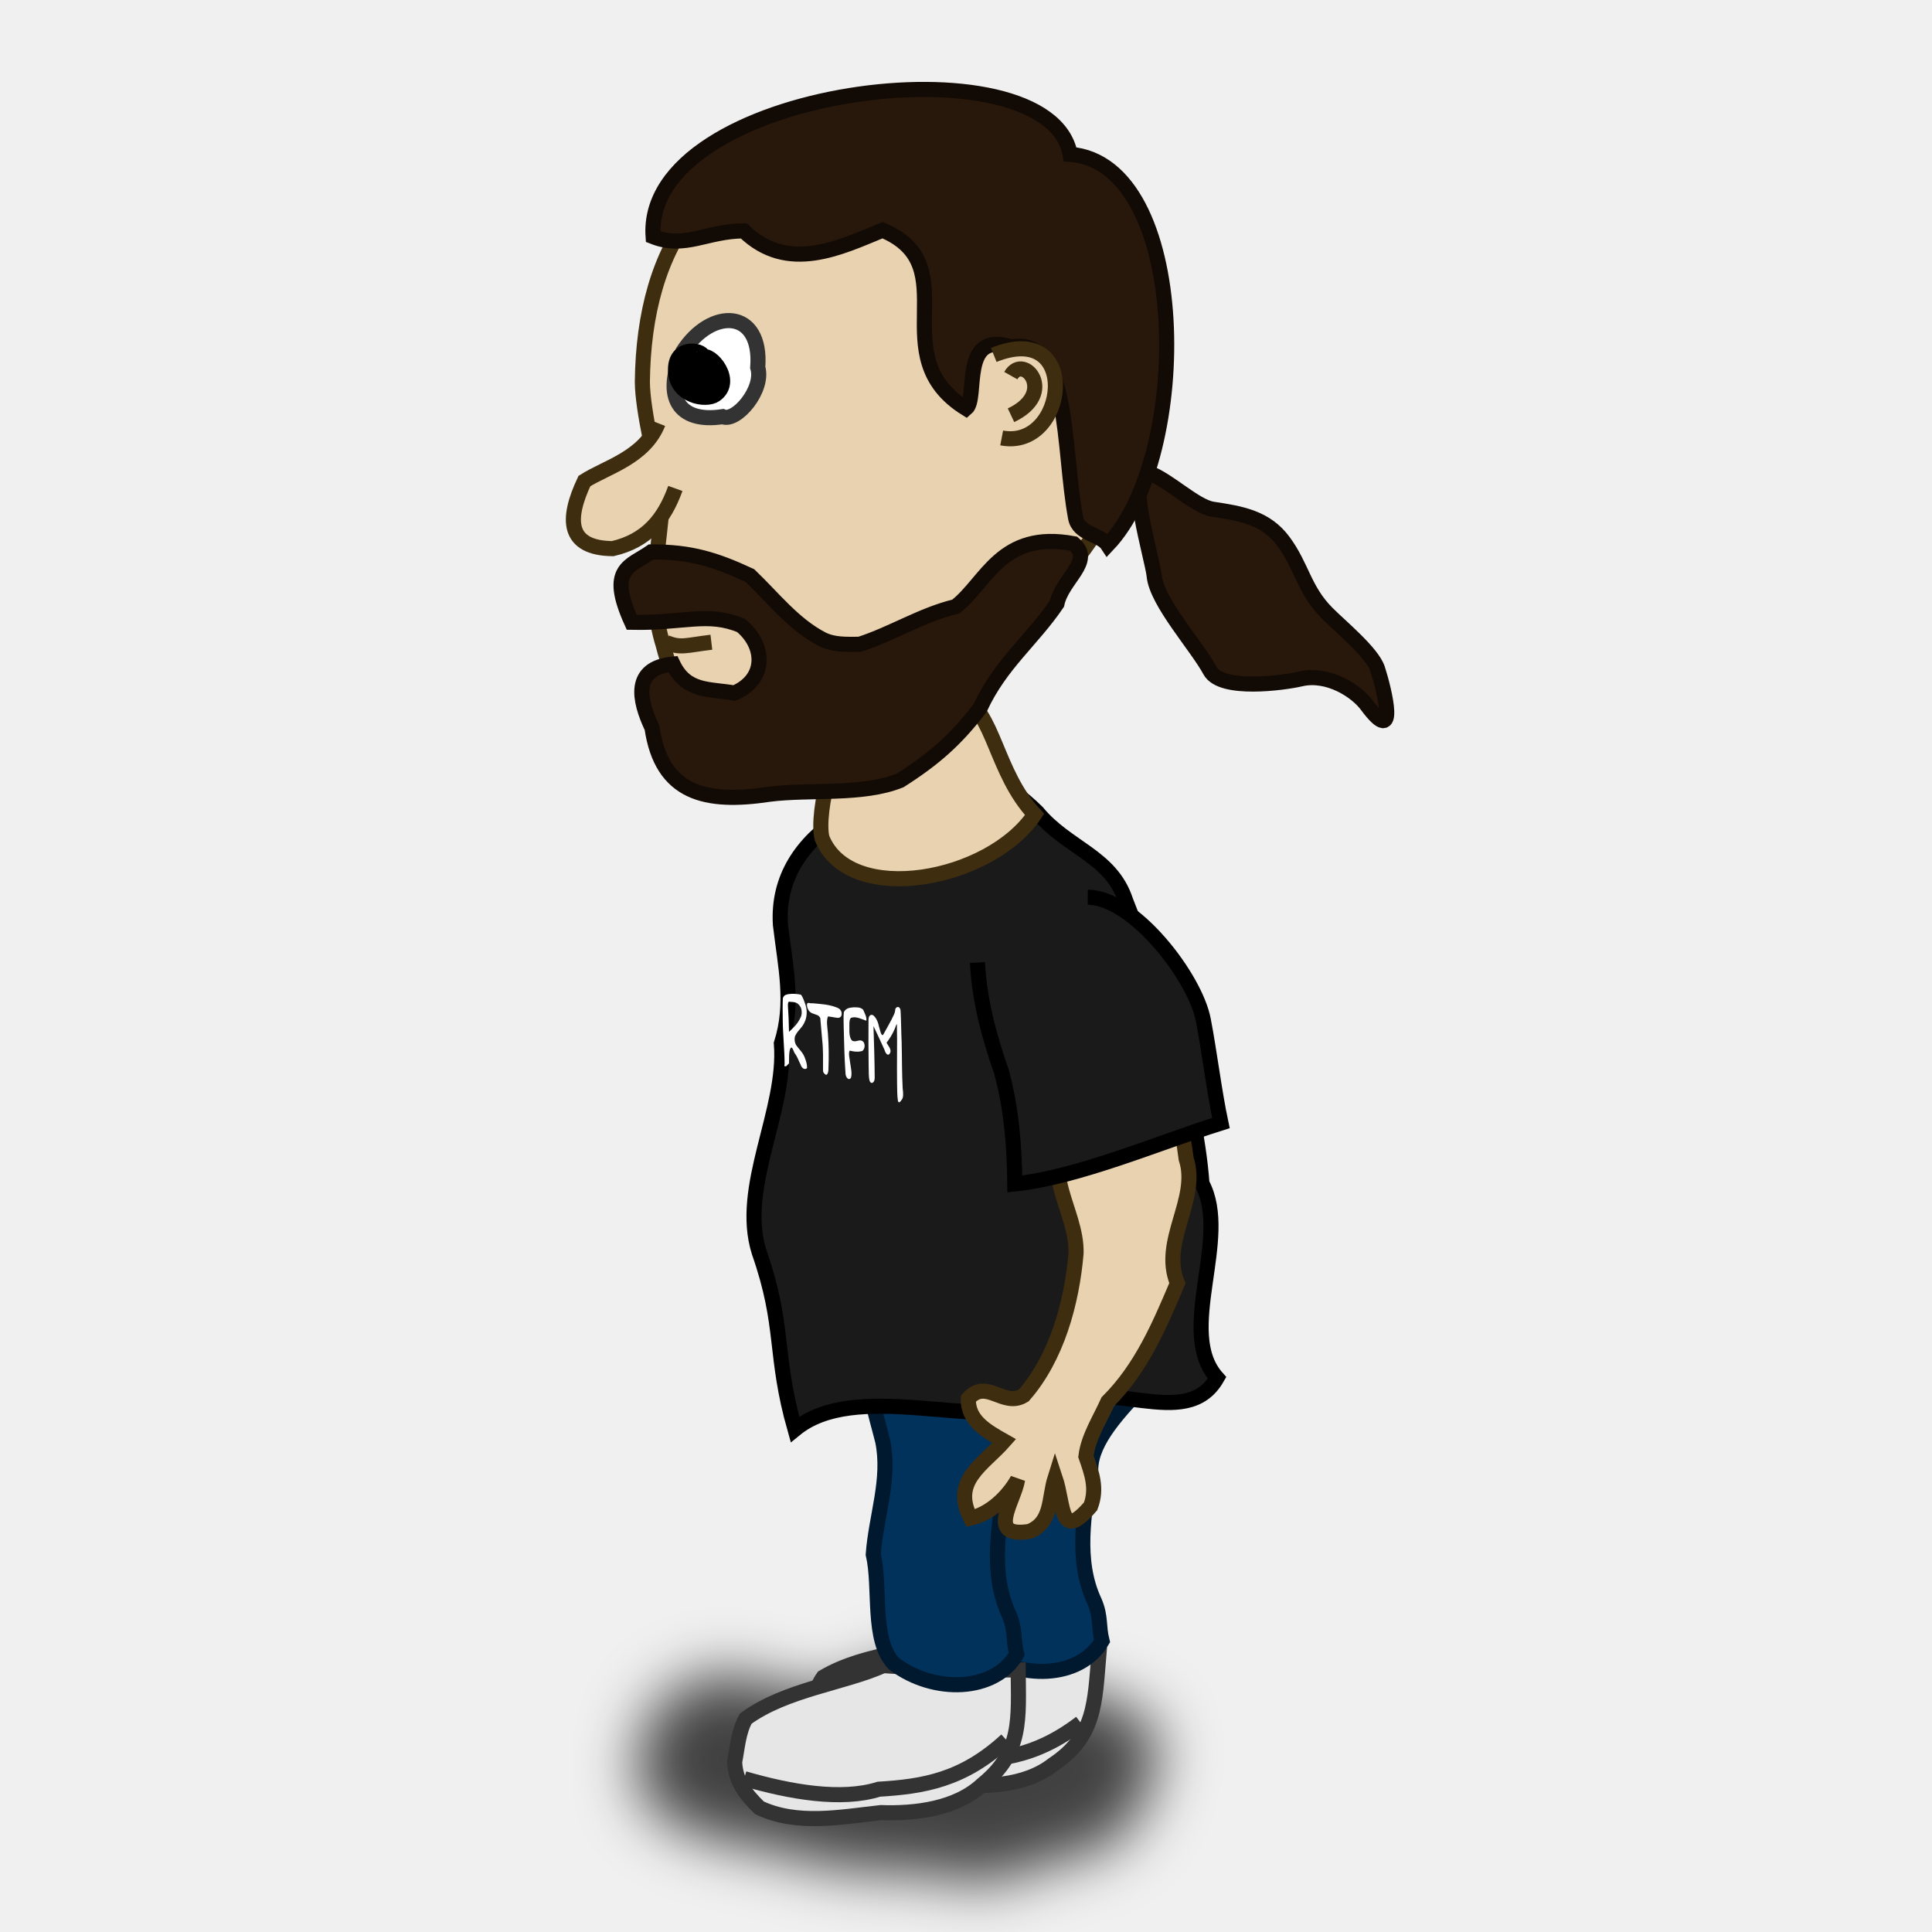
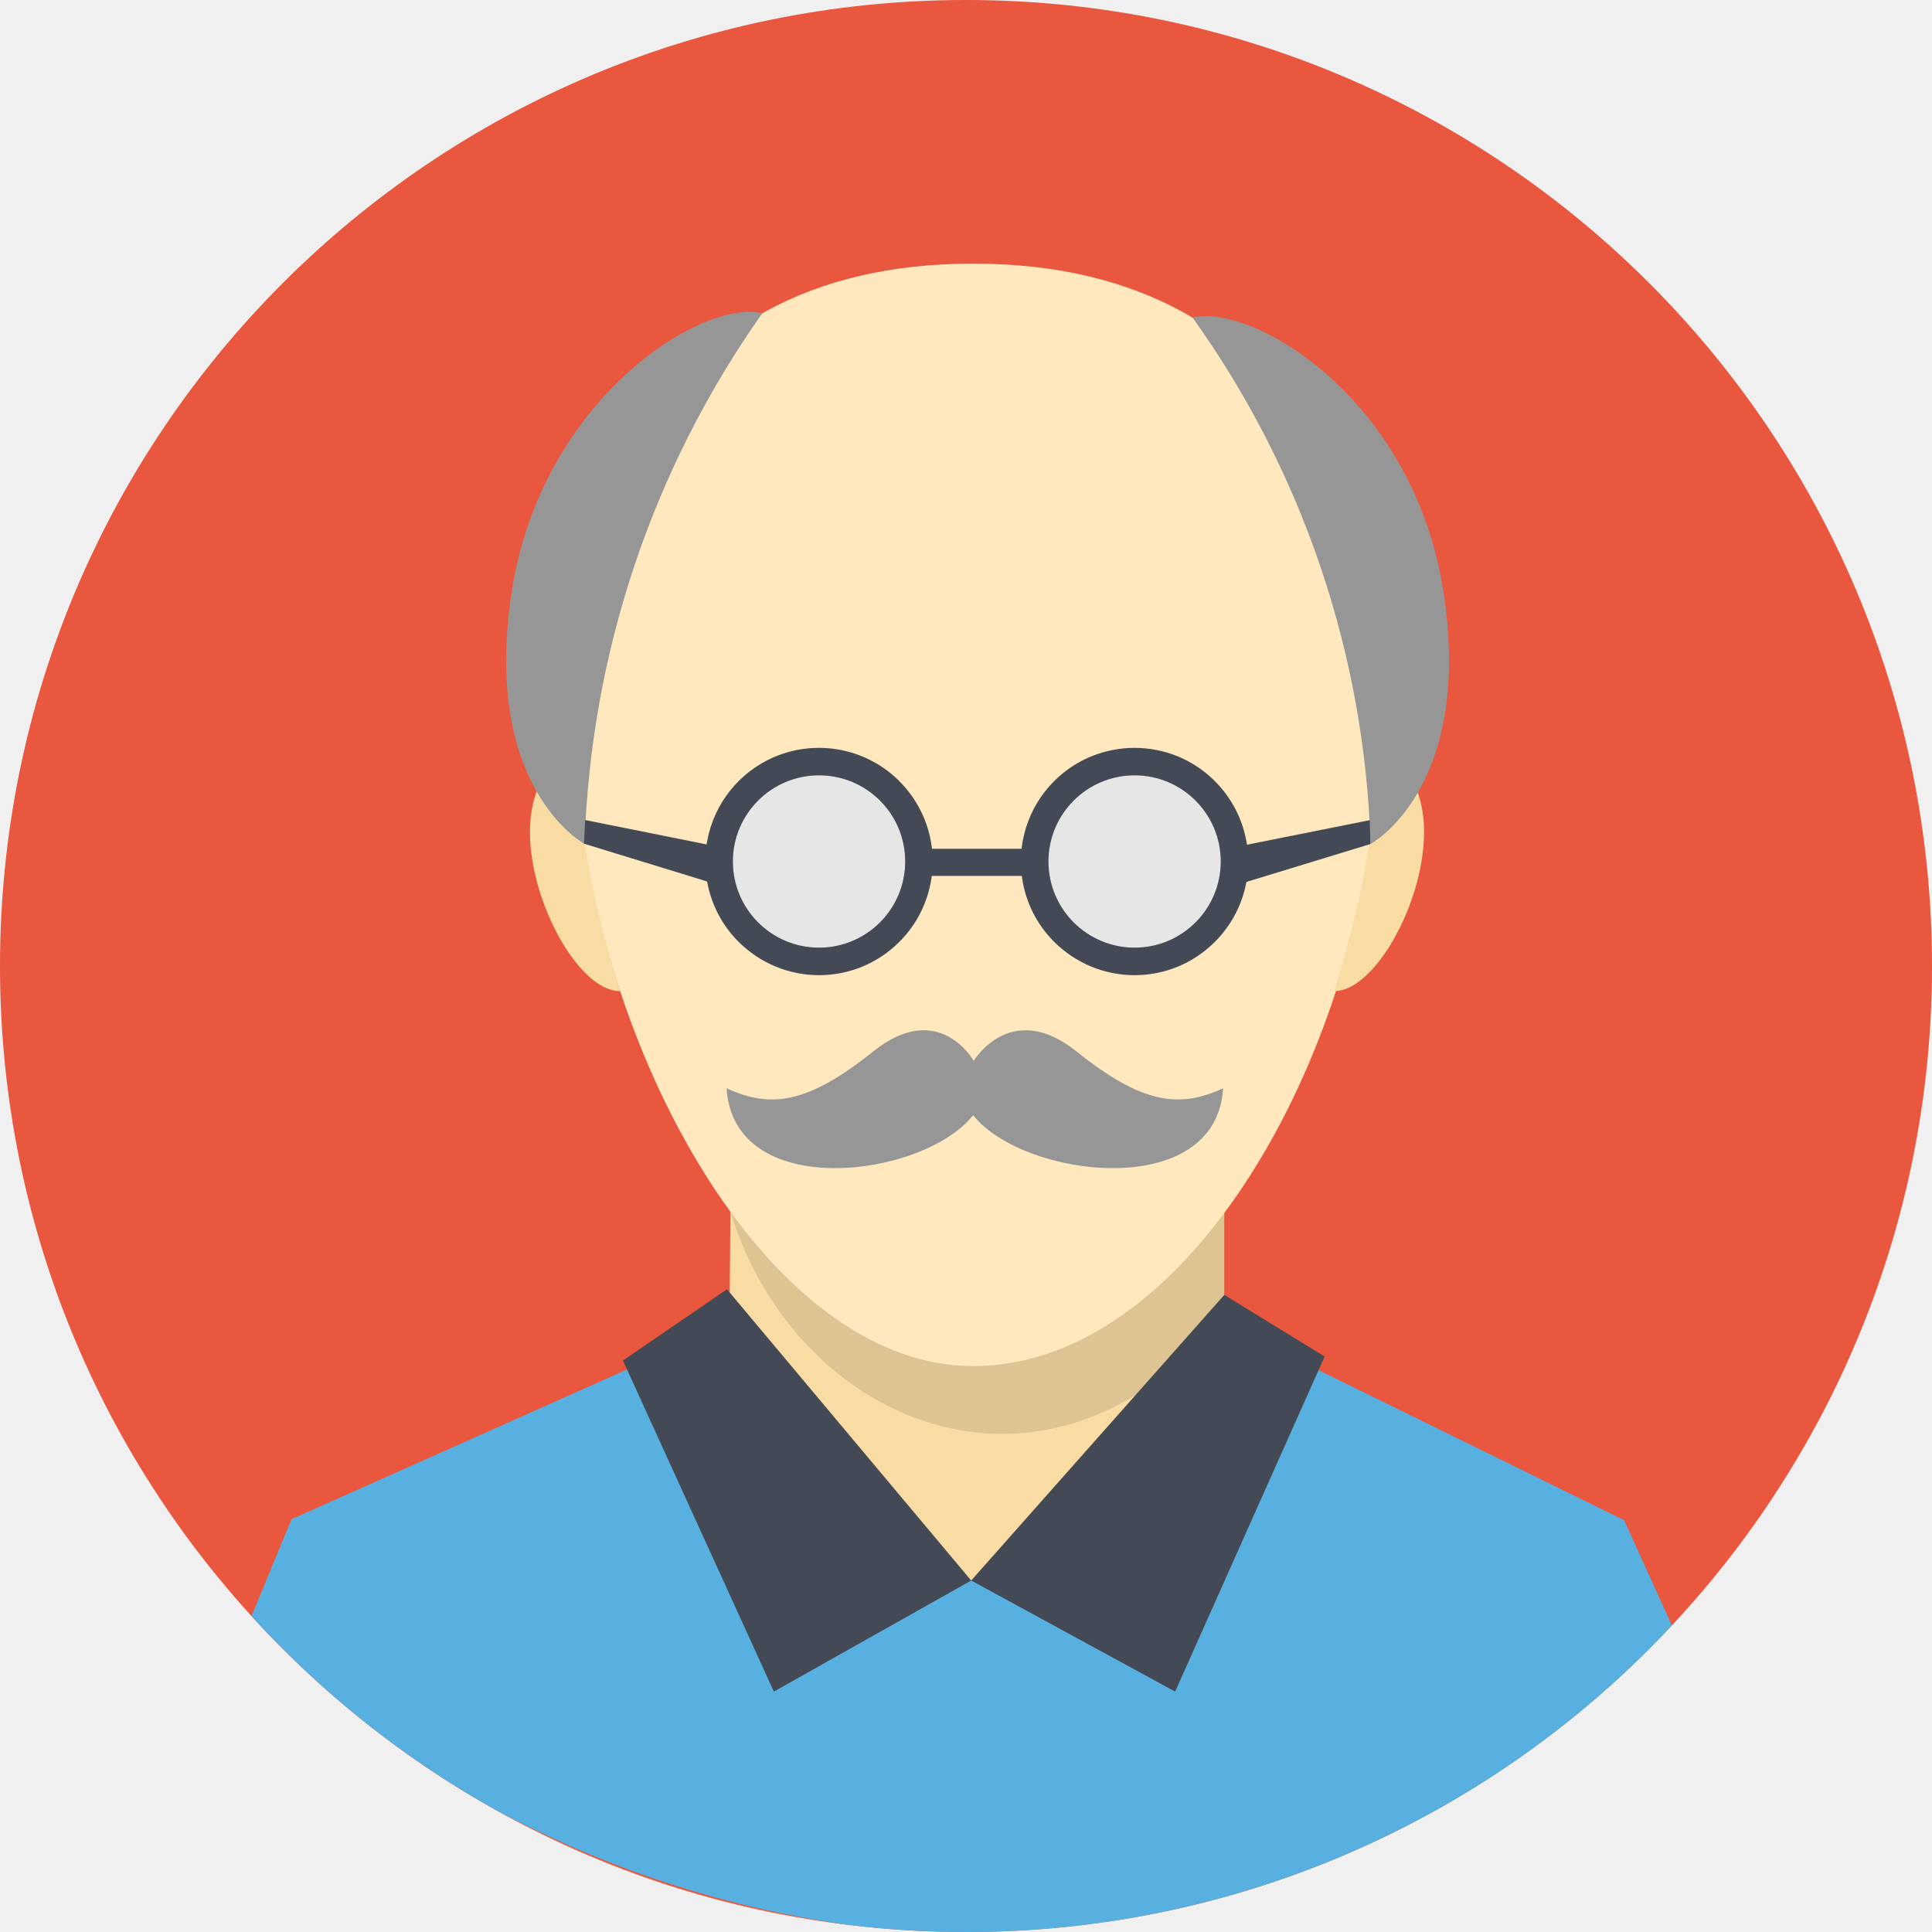
- <svg xmlns="http://www.w3.org/2000/svg" id="svg2" viewBox="0 0 128 128" version="1.0">
-   <defs id="defs4">
-     <filter id="filter3443" y="-.327" width="1.25" x="-.125" height="1.653">
-       <feGaussianBlur id="feGaussianBlur3445" stdDeviation="1.963" />
-     </filter>
-   </defs>
-   <g id="layer1">
-     <path id="path3018" filter="url(#filter3443)" fill-rule="evenodd" fill-opacity=".728" d="m55.242 112.04c-5.465 0.43-6.823-3.26-11.495 0.89-1.413 1.42-1.725 4.22-1.334 5.79 2.874 3.85 5.998 2.87 10.605 4.44 2.277 0.57 4.263 0.89 7.116 0.89 2.9 0 4.684 1.44 7.561 0 2.231-1.11 4.291-0.77 6.227-2.22 1.512-1.14 2.226-3.13 2.668-4.89 0.784-3.14-1.876-3.61-3.558-4.45-2.161-1.08-5.906-0.41-7.561 0-1.773 0.44-3.316-2.23-5.781-2.23-2 0-1.06 1.78-4.448 1.78z" />
-     <path id="path3006" d="m63.942 108.47c-2.719 0.92-6.589 0.98-9.401 2.65-0.569 0.82-0.722 1.84-1.002 2.79-0.07 1.3 0.547 2.23 1.352 3.18 2.369 1.4 5.319 1.11 7.978 1.06 2.277 0.3 5.032 0.22 6.896-1.24 2.815-1.87 2.767-4.11 3.041-7.32-2.973-0.27-5.921-0.63-8.864-1.12z" fill-rule="evenodd" stroke="#333" stroke-width="1px" fill="#e6e6e6" />
-     <path id="path3008" d="m64.012 87.471c-0.145 0.779-0.889 2.802-0.625 4.125 0.204 1.016 0.508 2.031 0.75 3 0.519 2.545-0.445 4.982-0.625 7.504 0.516 2.2-0.136 5.69 1.375 7.25 2.63 1.98 6.665 1.89 8.125-0.63-0.25-1-0.059-1.6-0.5-2.62-1.286-2.74-0.677-5.87-0.25-8.754 0.058-3.791 7.309-7.633 7.166-11.427-2.167-0.801-14.047-0.044-15.416 1.552z" fill-rule="evenodd" stroke="#00192e" stroke-width="1px" fill="#00325c" />
-     <path id="path3010" stroke="#333" stroke-width="1px" fill="none" d="m54.062 115.07c2.976 1.18 6.268 2.08 8.818 1.53 2.94 0.1 5.604-0.07 8.721-2.46" />
-     <path id="path3012" d="m58.527 110.35c-2.621 1.17-6.47 1.58-9.115 3.51-0.49 0.86-0.548 1.9-0.739 2.87 0.051 1.3 0.751 2.17 1.642 3.04 2.488 1.18 5.399 0.61 8.041 0.32 2.295 0.08 5.031-0.25 6.752-1.88 2.629-2.13 2.374-4.34 2.349-7.57-2.984 0.01-5.954-0.07-8.93-0.29z" fill-rule="evenodd" stroke="#333" stroke-width="1px" fill="#e6e6e6" />
-     <path id="path3014" d="m61.538 86.764c-0.146 0.779-4.072 4.393-3.807 5.716 0.203 1.016 0.507 2.031 0.75 3 0.518 2.545-0.446 4.98-0.625 7.5 0.515 2.21-0.137 5.7 1.375 7.25 2.63 1.99 6.664 1.89 8.125-0.63-0.251-1-0.06-1.59-0.5-2.62-1.286-2.74-0.677-5.86-0.25-8.75 0.057-3.791 11.02-9.224 10.878-13.018-2.168-0.801-14.578-0.044-15.946 1.552z" fill-rule="evenodd" stroke="#00192e" stroke-width="1px" fill="#00325c" />
-     <path id="path3016" stroke="#333" stroke-width="1px" fill="none" d="m49.302 117.84c3.072 0.89 6.433 1.48 8.922 0.7 2.935-0.18 5.572-0.59 8.455-3.26" />
-     <path id="path2964" d="m57.205 9.424c-10.451-0.01-14.551 6.905-14.647 15.874 0.009 1.876 0.895 5.565 1.369 7.422-0.199 3.663-1.092 6.434 0.006 10.003 1.281 5.051 4.156 6.844 9.054 7.911 4.343-0.107 6.985-2.655 10.225-5.707 4.642-3.837 9.736-8.372 11.422-14.022 0.583-5.392-2.056-10.52-3.611-15.539-2.158-5.489-8.611-6.738-13.818-5.942z" fill-rule="evenodd" stroke="#3f2d10" stroke-width="1px" fill="#e9d2af" />
-     <path id="path2966" d="m43.602 28.037c-0.898 2.276-3.412 2.899-4.884 3.835-1.172 2.488-1.187 4.445 1.876 4.477 2.255-0.527 3.41-1.94 4.15-3.988" fill-rule="evenodd" stroke="#3f2d10" stroke-width="1px" fill="#e9d2af" />
-     <path id="path2968" d="m45.24 23.294c-1.351 3.005-0.286 4.758 2.637 4.31 0.901 0.392 2.762-1.809 2.325-3.261 0.303-3.906-3.082-3.974-4.962-1.049z" fill-rule="evenodd" stroke="#333" stroke-width="1px" fill="#fff" />
-     <path id="path2974" stroke-width="1px" stroke="#000" fill-rule="evenodd" d="m46.504 23.654c0.385-0.359-1.882-1.013-1.745 1.009 0.106 1.566 2.003 1.93 2.633 1.487 1.265-0.891-0.277-2.812-0.888-2.496z" />
-     <path id="path2976" d="m76.07 31.304c-1.562-0.236 0.29 5.731 0.397 6.853 0.167 1.739 2.83 4.658 3.702 6.279 0.741 1.376 4.905 0.802 5.996 0.546 1.836-0.432 3.71 0.817 4.387 1.733 2.111 2.861 1.172-0.996 0.718-2.394-0.356-1.098-2.481-2.822-3.371-3.726-1.513-1.536-1.638-3.062-2.864-4.722-1.17-1.585-2.817-1.855-4.684-2.136-1.165-0.176-2.898-1.933-4.281-2.433z" fill-rule="evenodd" stroke="#120a04" stroke-width="1px" fill="#28170b" />
-     <path id="path2989" d="m80.632 91.289c-2.742-3.07 0.953-9.243-1-12.881-0.438-6.101-3.192-14.009-5.049-18.723-0.972-2.986-3.886-3.47-5.872-5.884-2.159-2.085-3.05-2.235-6.063-1.887-3.738 1.203-3.271 0.76-6.938 2.225-2.603 1.692-4.2 4.04-4.005 7.123 0.322 2.758 0.919 5.193 0.064 7.875 0.353 4.455-2.832 9.51-1.477 13.809 1.74 4.974 0.954 6.738 2.377 11.751 3.996-3.271 11.778-0.062 16.703-1.464 3.958-2.209 9.182 1.685 11.26-1.944z" fill-rule="evenodd" stroke="#000" stroke-width="1px" fill="#1a1a1a" />
-     <path id="path2987" d="m54.463 55.531c1.836 4.546 11.122 2.853 14.082-1.573-2.599-2.784-2.66-6.761-4.892-7.886-2.272-0.21-4.458 0.467-6.602 1.141-1.709 1.392-3.014 6.585-2.588 8.318z" fill-rule="evenodd" stroke="#3f2d10" stroke-width="1px" fill="#e9d2af" />
-     <path id="path2978" d="m71.137 36.023c-4.838-0.918-5.768 2.584-7.823 4.163-2.246 0.541-4.181 1.796-6.363 2.5-0.916 0.005-1.715 0.042-2.47-0.331-1.913-0.988-3.263-2.761-4.802-4.227-2.286-1.063-3.936-1.574-6.539-1.562-1.392 0.972-2.924 1.066-1.29 4.663 3.507 0.074 5.02-0.718 7.251 0.215 1.636 1.357 1.671 3.568-0.447 4.47-1.652-0.296-3.178-0.041-4.072-1.917-2.713 0.261-2.258 2.385-1.385 4.225 0.64 4.364 3.546 5.034 7.771 4.4 2.689-0.346 6.185 0.094 8.672-0.917 2.221-1.414 3.701-2.695 5.3-4.808 1.341-2.899 3.442-4.479 5.084-6.899 0.354-1.67 2.466-2.803 1.113-3.975z" fill-rule="evenodd" stroke="#120a04" stroke-width="1px" fill="#28170b" />
-     <path id="path2983" d="m43.27 15.679c-0.693-9.859 26.19-13.247 27.633-5.456 7.968 0.623 8.125 19.949 2.485 25.879-0.459-0.706-1.921-0.698-2.127-1.79-0.869-4.608-0.341-12.036-4.267-11.324-3.416-1.112-2.173 3.4-2.985 4.08-5.652-3.504 0.132-9.449-5.538-11.817-2.776 1.138-6.294 2.89-9.192 0.045-2.466 0.012-3.905 1.213-6.009 0.383z" fill-rule="evenodd" stroke="#120a04" stroke-width="1px" fill="#28170b" />
-     <path id="path2970" d="m65.838 23.516c5.851-2.358 4.861 6.331 0.526 5.498" fill-rule="evenodd" stroke="#3f2d10" stroke-width="1px" fill="#e9d2af" />
-     <path id="path2972" d="m66.969 24.886c0.844-1.497 3.099 1.165 0.013 2.625" fill-rule="evenodd" stroke="#3f2d10" stroke-width="1px" fill="#e9d2af" />
-     <path id="path2985" stroke="#3f2d10" stroke-width="1px" fill="none" d="m44.13 42.564c0.967 0.404 1.325 0.185 3-0.015" />
-     <path id="path2993" d="m71.292 83.023c-0.28 3.296-1.279 6.934-3.468 9.432-1.346 0.821-2.475-1.162-3.67 0.215-0.038 1.448 1.192 2.139 2.373 2.807-1.373 1.563-3.509 2.626-2.222 5.103 1.328-0.29 2.484-1.439 3.112-2.549-0.226 1.425-2.113 3.889 0.793 3.429 1.515-0.62 1.255-2.172 1.694-3.562 0.611 1.831 0.308 4.272 2.351 1.898 0.449-1.183 0.08-2.182-0.309-3.307 0.152-1.271 0.924-2.444 1.453-3.627 2.216-2.21 3.403-5.002 4.608-7.847-1.16-2.765 1.464-5.544 0.579-8.242-0.146-1.144-0.312-2.135-0.734-3.159-2.524-1.483-4.947-1.262-6.829 0.948-2.309 2.967 0.337 5.576 0.269 8.461z" fill-rule="evenodd" stroke="#3f2d10" stroke-width="1px" fill="#e9d2af" />
-     <path id="path2991" d="m64.76 63.768c0.128 2.54 0.768 4.87 1.591 7.248 0.664 2.434 0.857 4.917 0.883 7.424 4.205-0.446 9.455-2.713 13.655-4.035-0.441-2.071-0.761-4.728-1.164-6.813-0.523-2.816-4.604-8.137-7.657-8.149" fill-rule="evenodd" stroke="#000" stroke-width="1px" fill="#1a1a1a" />
-     <path id="path2627" d="m52.086 70.64c-0.063-0.007-0.157 0.062-0.103-0.136-0.003-0.974-0.118-1.951-0.124-2.926-0.006-0.478-0.014-0.96 0.005-1.432 0.07-0.247 0.241-0.246 0.372-0.284 0.274-0.036 0.554-0.023 0.831 0.04 0.136 0.174 0.227 0.462 0.315 0.725 0.116 0.367 0.064 0.821-0.074 1.087-0.158 0.376-0.412 0.511-0.588 0.844-0.132 0.19-0.075 0.579 0.066 0.738 0.178 0.254 0.393 0.413 0.531 0.77 0.078 0.201 0.16 0.442 0.153 0.692-0.122 0.134-0.345 0.056-0.433-0.238-0.112-0.212-0.208-0.487-0.329-0.664-0.129-0.103-0.217-0.687-0.365-0.347-0.08 0.239-0.057 0.566-0.069 0.851 0.016 0.15-0.083 0.149-0.127 0.22-0.02 0.02-0.04 0.04-0.061 0.06zm0.187-2.279c0.278-0.26 0.575-0.511 0.779-0.975 0.096-0.19 0.085-0.544-0.043-0.713-0.194-0.314-0.449-0.279-0.674-0.3-0.208-0.092-0.112 0.445-0.109 0.687 0.032 0.433 0.03 0.868 0.047 1.301zm2.254 2.542c-0.001-0.673 0.021-1.352-0.057-2.027-0.042-0.474-0.083-0.949-0.124-1.423-0.106-0.229-0.286-0.211-0.427-0.283-0.172-0.048-0.407-0.157-0.457-0.556-0.018-0.305 0.245-0.094 0.346-0.149 0.551 0.055 1.105 0.07 1.654 0.294 0.125 0.046 0.361 0.186 0.288 0.52-0.097 0.216-0.273 0.147-0.411 0.136-0.162-0.026-0.324-0.063-0.485-0.075-0.121 0.308-0.033 0.746-0.003 1.112 0.059 0.771 0.068 1.55 0.037 2.311 0.008 0.305-0.094 0.575-0.26 0.374-0.051-0.035-0.104-0.119-0.101-0.234zm1.764-1.297c-0.101 0.181 0.012 0.563 0.035 0.815 0.045 0.312 0.135 0.674 0.057 0.97-0.112 0.223-0.368 0.045-0.368-0.318-0.074-1.016-0.09-2.034-0.118-3.049-0.001-0.326-0.026-0.666 0.012-0.978 0.168-0.287 0.417-0.282 0.636-0.308 0.212 0.006 0.437-0.03 0.641 0.156 0.078 0.193 0.259 0.497 0.209 0.731-0.327-0.109-0.665-0.3-0.99-0.199-0.173 0.061-0.126 0.517-0.13 0.784-0.018 0.327 0.065 0.753 0.263 0.766 0.223 0.071 0.45-0.178 0.666 0.055 0.186 0.258 0.008 0.638-0.154 0.615-0.248 0.066-0.506 0.019-0.759-0.04zm3.2 3.34c-0.061-0.392-0.045-0.802-0.058-1.2-0.019-1.295 0.02-2.581-0.011-3.877-0.032-0.067-0.122 0.281-0.176 0.367-0.144 0.333-0.33 0.608-0.509 0.846 0.081 0.171 0.312 0.398 0.255 0.631-0.114 0.304-0.308 0.145-0.395-0.168-0.241-0.523-0.478-1.053-0.727-1.562 0.035 1.144 0.076 2.289 0.081 3.43 0.005 0.313-0.232 0.457-0.334 0.205-0.081-0.289-0.049-0.622-0.066-0.929-0.012-1.04-0.022-2.082-0.01-3.118 0-0.322 0.185-0.385 0.316-0.301 0.164 0.131 0.309 0.395 0.373 0.726 0.069 0.196 0.144 0.686 0.281 0.561 0.185-0.337 0.375-0.663 0.556-1.008 0.088-0.223 0.235-0.38 0.249-0.696 0.076-0.205 0.348-0.204 0.352 0.15 0.038 0.671 0.034 1.341 0.068 2.013 0.027 1.033 0.013 2.065 0.069 3.1 0.035 0.277 0.069 0.619-0.079 0.764-0.058 0.084-0.169 0.251-0.235 0.066z" fill="#fff" />
+ <svg xmlns="http://www.w3.org/2000/svg" width="800px" height="800px" viewBox="0 0 61.8 61.8">
+   <g data-name="Layer 2" id="Layer_2">
+     <g data-name="—ÎÓÈ 1" id="_ÎÓÈ_1">
+       <circle cx="30.9" cy="30.9" fill="#e9573e" r="30.9" />
+       <path d="M23.366 38.578l15.796.223v12.918l-15.907-.121.111-13.02z" fill="#f9dca4" fill-rule="evenodd" />
+       <path d="M53.478 51.993A30.814 30.814 0 0 1 30.9 61.8a31.226 31.226 0 0 1-3.837-.237A34.069 34.069 0 0 1 15.9 57.919a31.032 31.032 0 0 1-7.856-6.225l1.283-3.1 13.925-6.212c.625 3.723 7.814 8.175 7.814 8.175s7.22-3.412 8.096-8.211l12.79 6.281z" fill="#58b0e0" fill-rule="evenodd" />
+       <path d="M39.165 38.778v3.58c-.043.139-.074.324-.135.546a6.177 6.177 0 0 1-.243.687c-.17.409-1.345.063-1.568.415-5.375 4.164-11.988.868-13.855-5.245z" fill-rule="evenodd" opacity="0.11" />
+       <path d="M31.129 8.432c21.281 0 12.987 35.266 0 35.266-12.266 0-21.281-35.266 0-35.266z" fill="#ffe8be" fill-rule="evenodd" />
+       <path d="M18.365 24.045c-3.07 1.34-.46 7.687 1.472 7.658a31.974 31.974 0 0 1-1.472-7.658z" fill="#f9dca4" fill-rule="evenodd" />
+       <path d="M44.14 24.045c3.07 1.339.46 7.687-1.471 7.658a31.992 31.992 0 0 0 1.471-7.658z" fill="#f9dca4" fill-rule="evenodd" />
+       <path d="M18.7 26.997s-3.28-1.756-2.342-8.006 6.113-9.439 8.025-8.97A31.11 31.11 0 0 0 18.7 26.998z" fill="#969696" fill-rule="evenodd" />
+       <path d="M43.84 26.997s3.28-1.756 2.343-8.006-6.122-9.3-8.034-8.83a30.517 30.517 0 0 1 5.692 16.836z" fill="#969696" fill-rule="evenodd" />
+       <path d="M23.255 41.241l7.811 9.316-6.312 3.553-4.828-10.591 3.329-2.278z" fill="#434955" fill-rule="evenodd" />
+       <path d="M39.162 41.421l-8.096 9.136 6.524 3.553 4.782-10.719-3.21-1.97z" fill="#434955" fill-rule="evenodd" />
+       <path d="M31.128 35.672c-1.61 2.027-7.667 2.777-7.885-.859 1.412.65 2.595.497 4.694-1.183 2.1-1.679 3.21.305 3.21.305s1.183-1.984 3.283-.305c2.099 1.68 3.282 1.832 4.694 1.183-.218 3.636-6.386 2.886-7.996.859z" fill="#969696" fill-rule="evenodd" />
+       <circle cx="26.199" cy="27.557" fill="#e6e6e6" r="3.187" />
+       <path d="M36.293 30.297c1.682-.548 1.382-.346 1.048-.208-1.418.208-1.773.133-2.096 0a2.746 2.746 0 0 0 1.048.208zm1.047-5.272h-2.094a2.734 2.734 0 0 1 1.047-.207 2.734 2.734 0 0 0-1.047.208h2.094zm6.478 1.21L40 26.998l-.11.025-.02-.11a3.62 3.62 0 0 0-.355-1.037 3.657 3.657 0 0 0-.653-.888l-.077-.076a3.65 3.65 0 0 0-1.103-.715 3.656 3.656 0 0 0-2.78 0 3.637 3.637 0 0 0-2.212 2.86l-.013.093h-2.865l-.012-.093a3.607 3.607 0 0 0-.346-1.116 3.653 3.653 0 0 0-.686-.953l-.076-.076a3.644 3.644 0 0 0-3.884-.715 3.637 3.637 0 0 0-2.187 2.705l-.02.111-.11-.025-3.773-.758-.038.757 3.878 1.19.06.02.012.06a3.626 3.626 0 0 0 .932 1.805l.066.066a3.658 3.658 0 0 0 1.182.79 3.64 3.64 0 0 0 2.776.001 3.657 3.657 0 0 0 1.181-.79l.001-.001.001-.001a3.626 3.626 0 0 0 1.023-2.018l.014-.092h2.878l.014.092a3.608 3.608 0 0 0 .348 1.09 3.652 3.652 0 0 0 .608.86l.068.069a3.657 3.657 0 0 0 1.182.79 3.64 3.64 0 0 0 2.776.001 3.657 3.657 0 0 0 1.18-.79l.002-.001v-.001a3.663 3.663 0 0 0 .636-.856 3.61 3.61 0 0 0 .359-.997l.012-.061.06-.02 3.91-1.195-.022-.761zm-16.571-1.21a2.745 2.745 0 0 1 .857.564h.002l.032.031a2.74 2.74 0 0 1 0 3.874l-.002.002a2.74 2.74 0 0 1-3.873 0l-.032-.032v-.002a2.745 2.745 0 0 1-.563-.858 2.741 2.741 0 0 1 0-2.094 2.743 2.743 0 0 1 1.484-1.484 2.742 2.742 0 0 1 2.095 0zm10.907.672a2.651 2.651 0 0 0-.492-.387 2.633 2.633 0 0 0-2.658-.047 2.656 2.656 0 0 0-.492.357 2.48 2.48 0 0 0-.247.26 2.64 2.64 0 0 0-.387.63 2.511 2.511 0 0 0-.098.262 2.62 2.62 0 0 0-.119.785c0 .086.005.172.013.257a2.615 2.615 0 0 0 .204.79 2.534 2.534 0 0 0 .118.239 2.64 2.64 0 0 0 .436.575v.002l.043.042.02.018.017.016a2.641 2.641 0 0 0 .26.21 2.598 2.598 0 0 0 .69.35 2.642 2.642 0 0 0 2.691-.636l.003-.002.05-.052a2.636 2.636 0 0 0-.05-3.67z" fill="#434955" fill-rule="evenodd" />
+       <circle cx="36.293" cy="27.557" fill="#e6e6e6" r="2.755" />
+       <circle cx="26.199" cy="27.557" fill="#e6e6e6" r="2.755" />
+     </g>
  </g>
</svg>
